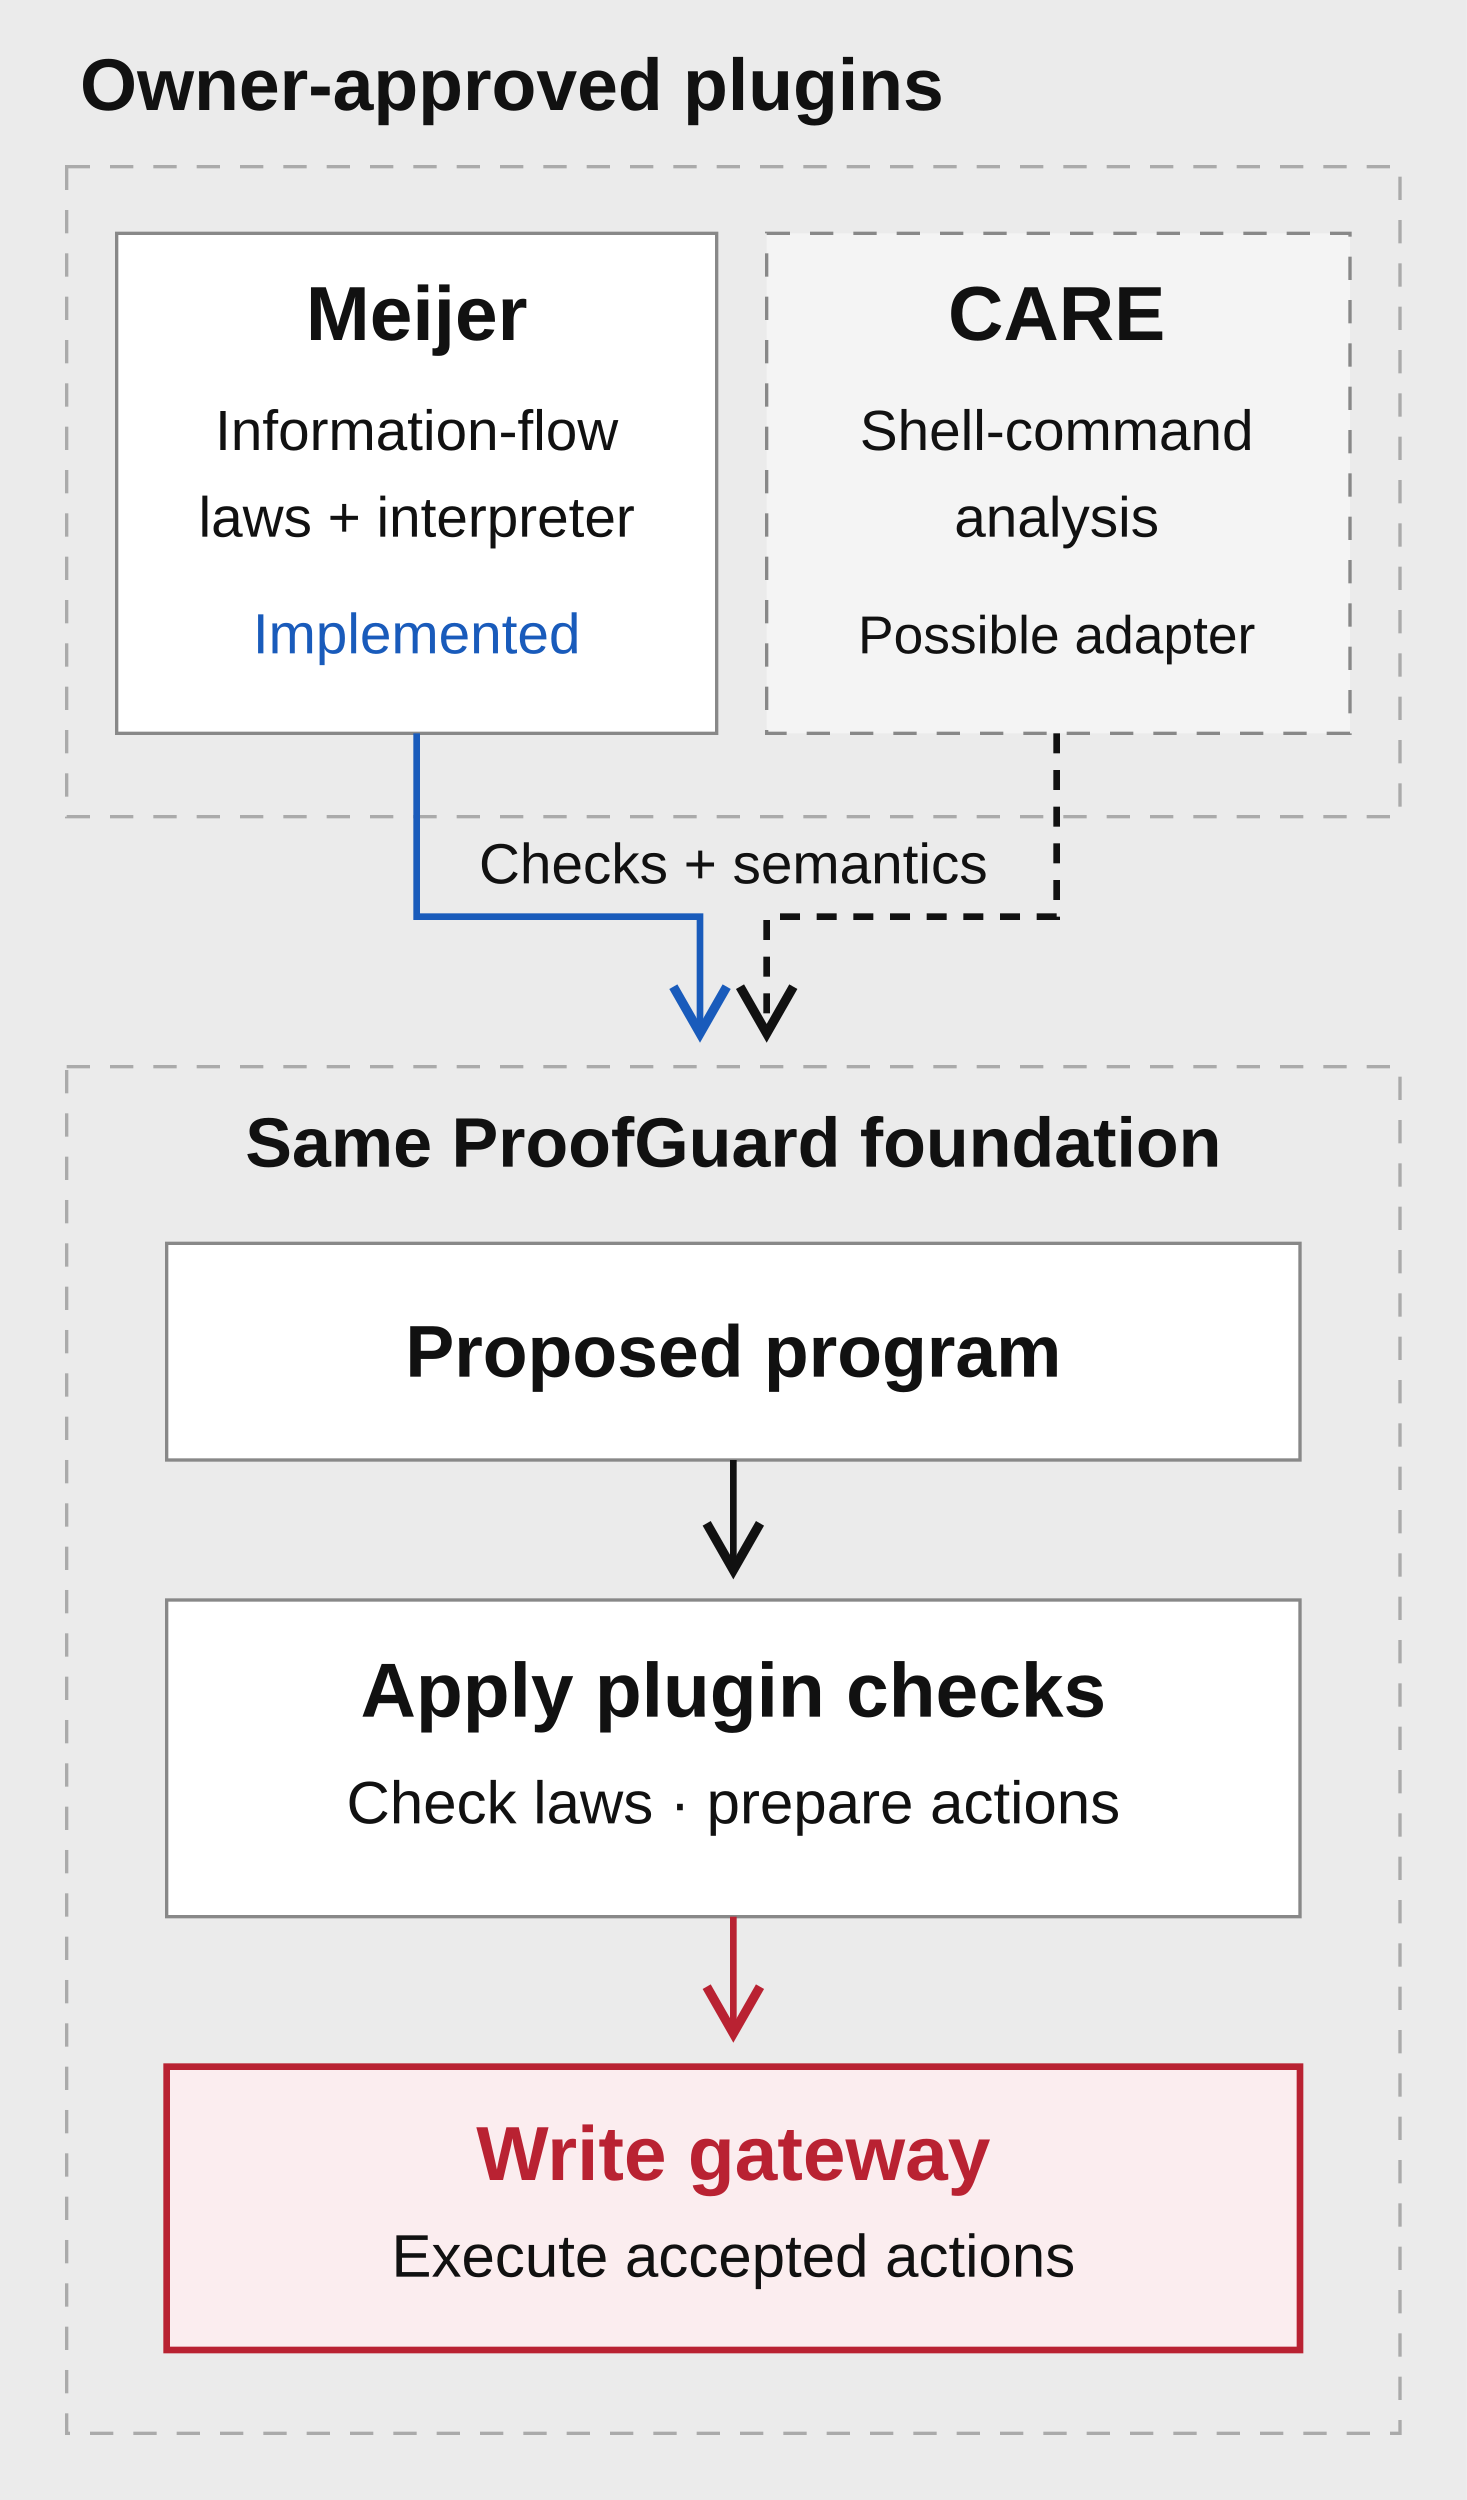
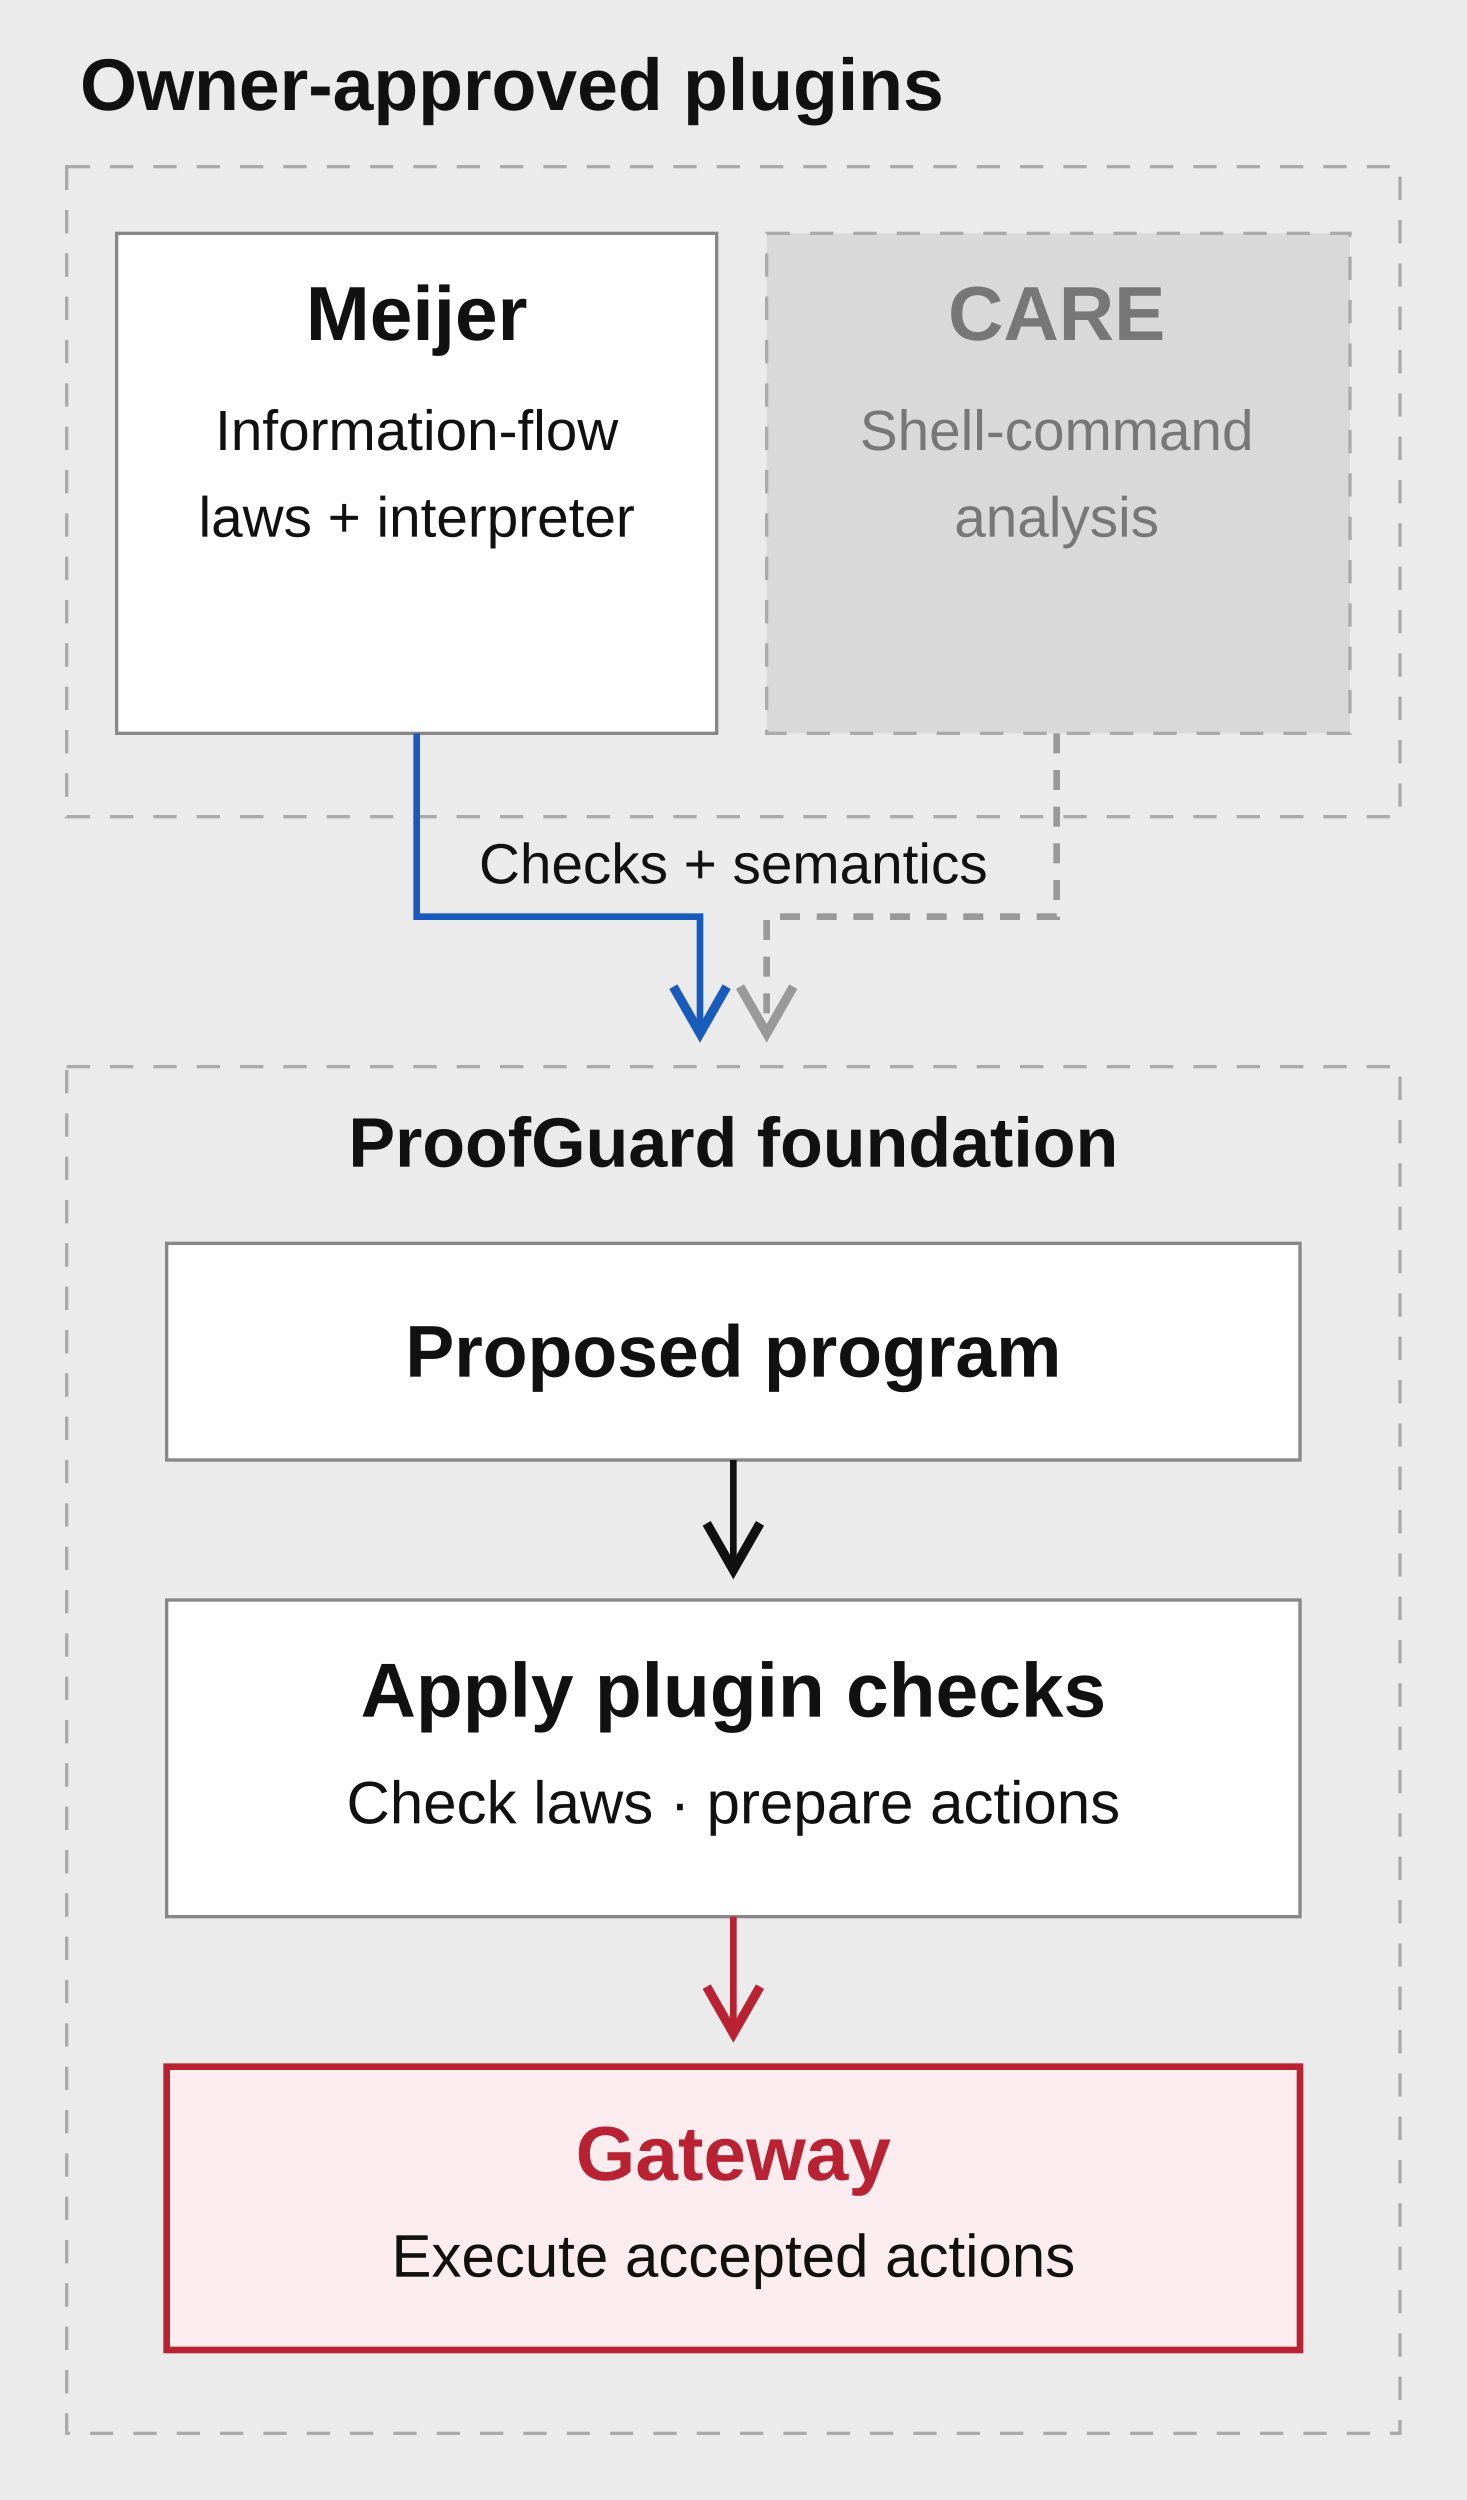
<svg xmlns="http://www.w3.org/2000/svg" width="440" height="750" viewBox="0 0 440 750" role="img" aria-label="Guardrail plugins and the ProofGuard pipeline on small screens">
  <defs>
    <marker id="arrow-black" markerWidth="10" markerHeight="10" refX="8" refY="5" orient="auto">
      <path d="M1 1L8 5L1 9" fill="none" stroke="#111" stroke-width="1.4" />
    </marker>
    <marker id="arrow-red" markerWidth="10" markerHeight="10" refX="8" refY="5" orient="auto">
      <path d="M1 1L8 5L1 9" fill="none" stroke="#b92232" stroke-width="1.4" />
    </marker>
    <marker id="arrow-blue" markerWidth="10" markerHeight="10" refX="8" refY="5" orient="auto">
      <path d="M1 1L8 5L1 9" fill="none" stroke="#195bbb" stroke-width="1.4" />
    </marker>
+     <marker id="arrow-gray" markerWidth="10" markerHeight="10" refX="8" refY="5" orient="auto">
+       <path d="M1 1L8 5L1 9" fill="none" stroke="#999" stroke-width="1.4" />
+     </marker>
  </defs>
  <g font-family="Arial, Helvetica, sans-serif">
    <rect width="440" height="750" fill="#ebebeb" />
    <text x="24" y="33" text-anchor="start" font-size="22" font-weight="700" fill="#111">Owner-approved plugins</text>
    <rect x="20" y="50" width="400" height="195" fill="#ebebeb" stroke="#aaa" stroke-width="1" stroke-dasharray="7 6" />
    <rect x="35" y="70" width="180" height="150" fill="white" stroke="#888" stroke-width="1" />
    <text x="125" y="102" text-anchor="middle" font-size="23" font-weight="700" fill="#111">Meijer</text>
    <text x="125" y="135" text-anchor="middle" font-size="17" font-weight="400" fill="#111">Information-flow</text>
    <text x="125" y="161" text-anchor="middle" font-size="17" font-weight="400" fill="#111">laws + interpreter</text>
-     <text x="125" y="196" text-anchor="middle" font-size="17" font-weight="400" fill="#195bbb">Implemented</text>
-     <rect x="230" y="70" width="175" height="150" fill="#f4f4f4" stroke="#888" stroke-width="1" stroke-dasharray="7 6" />
-     <text x="317" y="102" text-anchor="middle" font-size="23" font-weight="700" fill="#111">CARE</text>
-     <text x="317" y="135" text-anchor="middle" font-size="17" font-weight="400" fill="#111">Shell-command</text>
-     <text x="317" y="161" text-anchor="middle" font-size="17" font-weight="400" fill="#111">analysis</text>
-     <text x="317" y="196" text-anchor="middle" font-size="16" font-weight="400" fill="#111">Possible adapter</text>
+     <rect x="230" y="70" width="175" height="150" fill="#d9d9d9" stroke="#aaa" stroke-width="1" stroke-dasharray="7 6" />
+     <text x="317" y="102" text-anchor="middle" font-size="23" font-weight="700" fill="#777">CARE</text>
+     <text x="317" y="135" text-anchor="middle" font-size="17" font-weight="400" fill="#777">Shell-command</text>
+     <text x="317" y="161" text-anchor="middle" font-size="17" font-weight="400" fill="#777">analysis</text>
    <path d="M125 220V275H210V310" fill="none" stroke="#195bbb" stroke-width="2" marker-end="url(#arrow-blue)" />
-     <path d="M317 220V275H230V310" fill="none" stroke="#111" stroke-width="2" marker-end="url(#arrow-black)" stroke-dasharray="6 5" />
+     <path d="M317 220V275H230V310" fill="none" stroke="#999" stroke-width="2" marker-end="url(#arrow-gray)" stroke-dasharray="6 5" />
    <text x="220" y="265" text-anchor="middle" font-size="17" font-weight="400" fill="#111">Checks + semantics</text>
    <rect x="20" y="320" width="400" height="410" fill="#ebebeb" stroke="#aaa" stroke-width="1" stroke-dasharray="7 6" />
-     <text x="220" y="350" text-anchor="middle" font-size="21" font-weight="700" fill="#111">Same ProofGuard foundation</text>
+     <text x="220" y="350" text-anchor="middle" font-size="21" font-weight="700" fill="#111">ProofGuard foundation</text>
    <rect x="50" y="373" width="340" height="65" fill="white" stroke="#888" stroke-width="1" />
    <text x="220" y="413" text-anchor="middle" font-size="22" font-weight="700" fill="#111">Proposed program</text>
    <path d="M220 438V471" fill="none" stroke="#111" stroke-width="2" marker-end="url(#arrow-black)" />
    <rect x="50" y="480" width="340" height="95" fill="white" stroke="#888" stroke-width="1" />
    <text x="220" y="515" text-anchor="middle" font-size="23" font-weight="700" fill="#111">Apply plugin checks</text>
    <text x="220" y="547" text-anchor="middle" font-size="18" font-weight="400" fill="#111">Check laws · prepare actions</text>
    <path d="M220 575V610" fill="none" stroke="#b92232" stroke-width="2" marker-end="url(#arrow-red)" />
    <rect x="50" y="620" width="340" height="85" fill="#fbedef" stroke="#b92232" stroke-width="2" />
-     <text x="220" y="654" text-anchor="middle" font-size="23" font-weight="700" fill="#b92232">Write gateway</text>
+     <text x="220" y="654" text-anchor="middle" font-size="23" font-weight="700" fill="#b92232">Gateway</text>
    <text x="220" y="683" text-anchor="middle" font-size="18" font-weight="400" fill="#111">Execute accepted actions</text>
  </g>
</svg>
